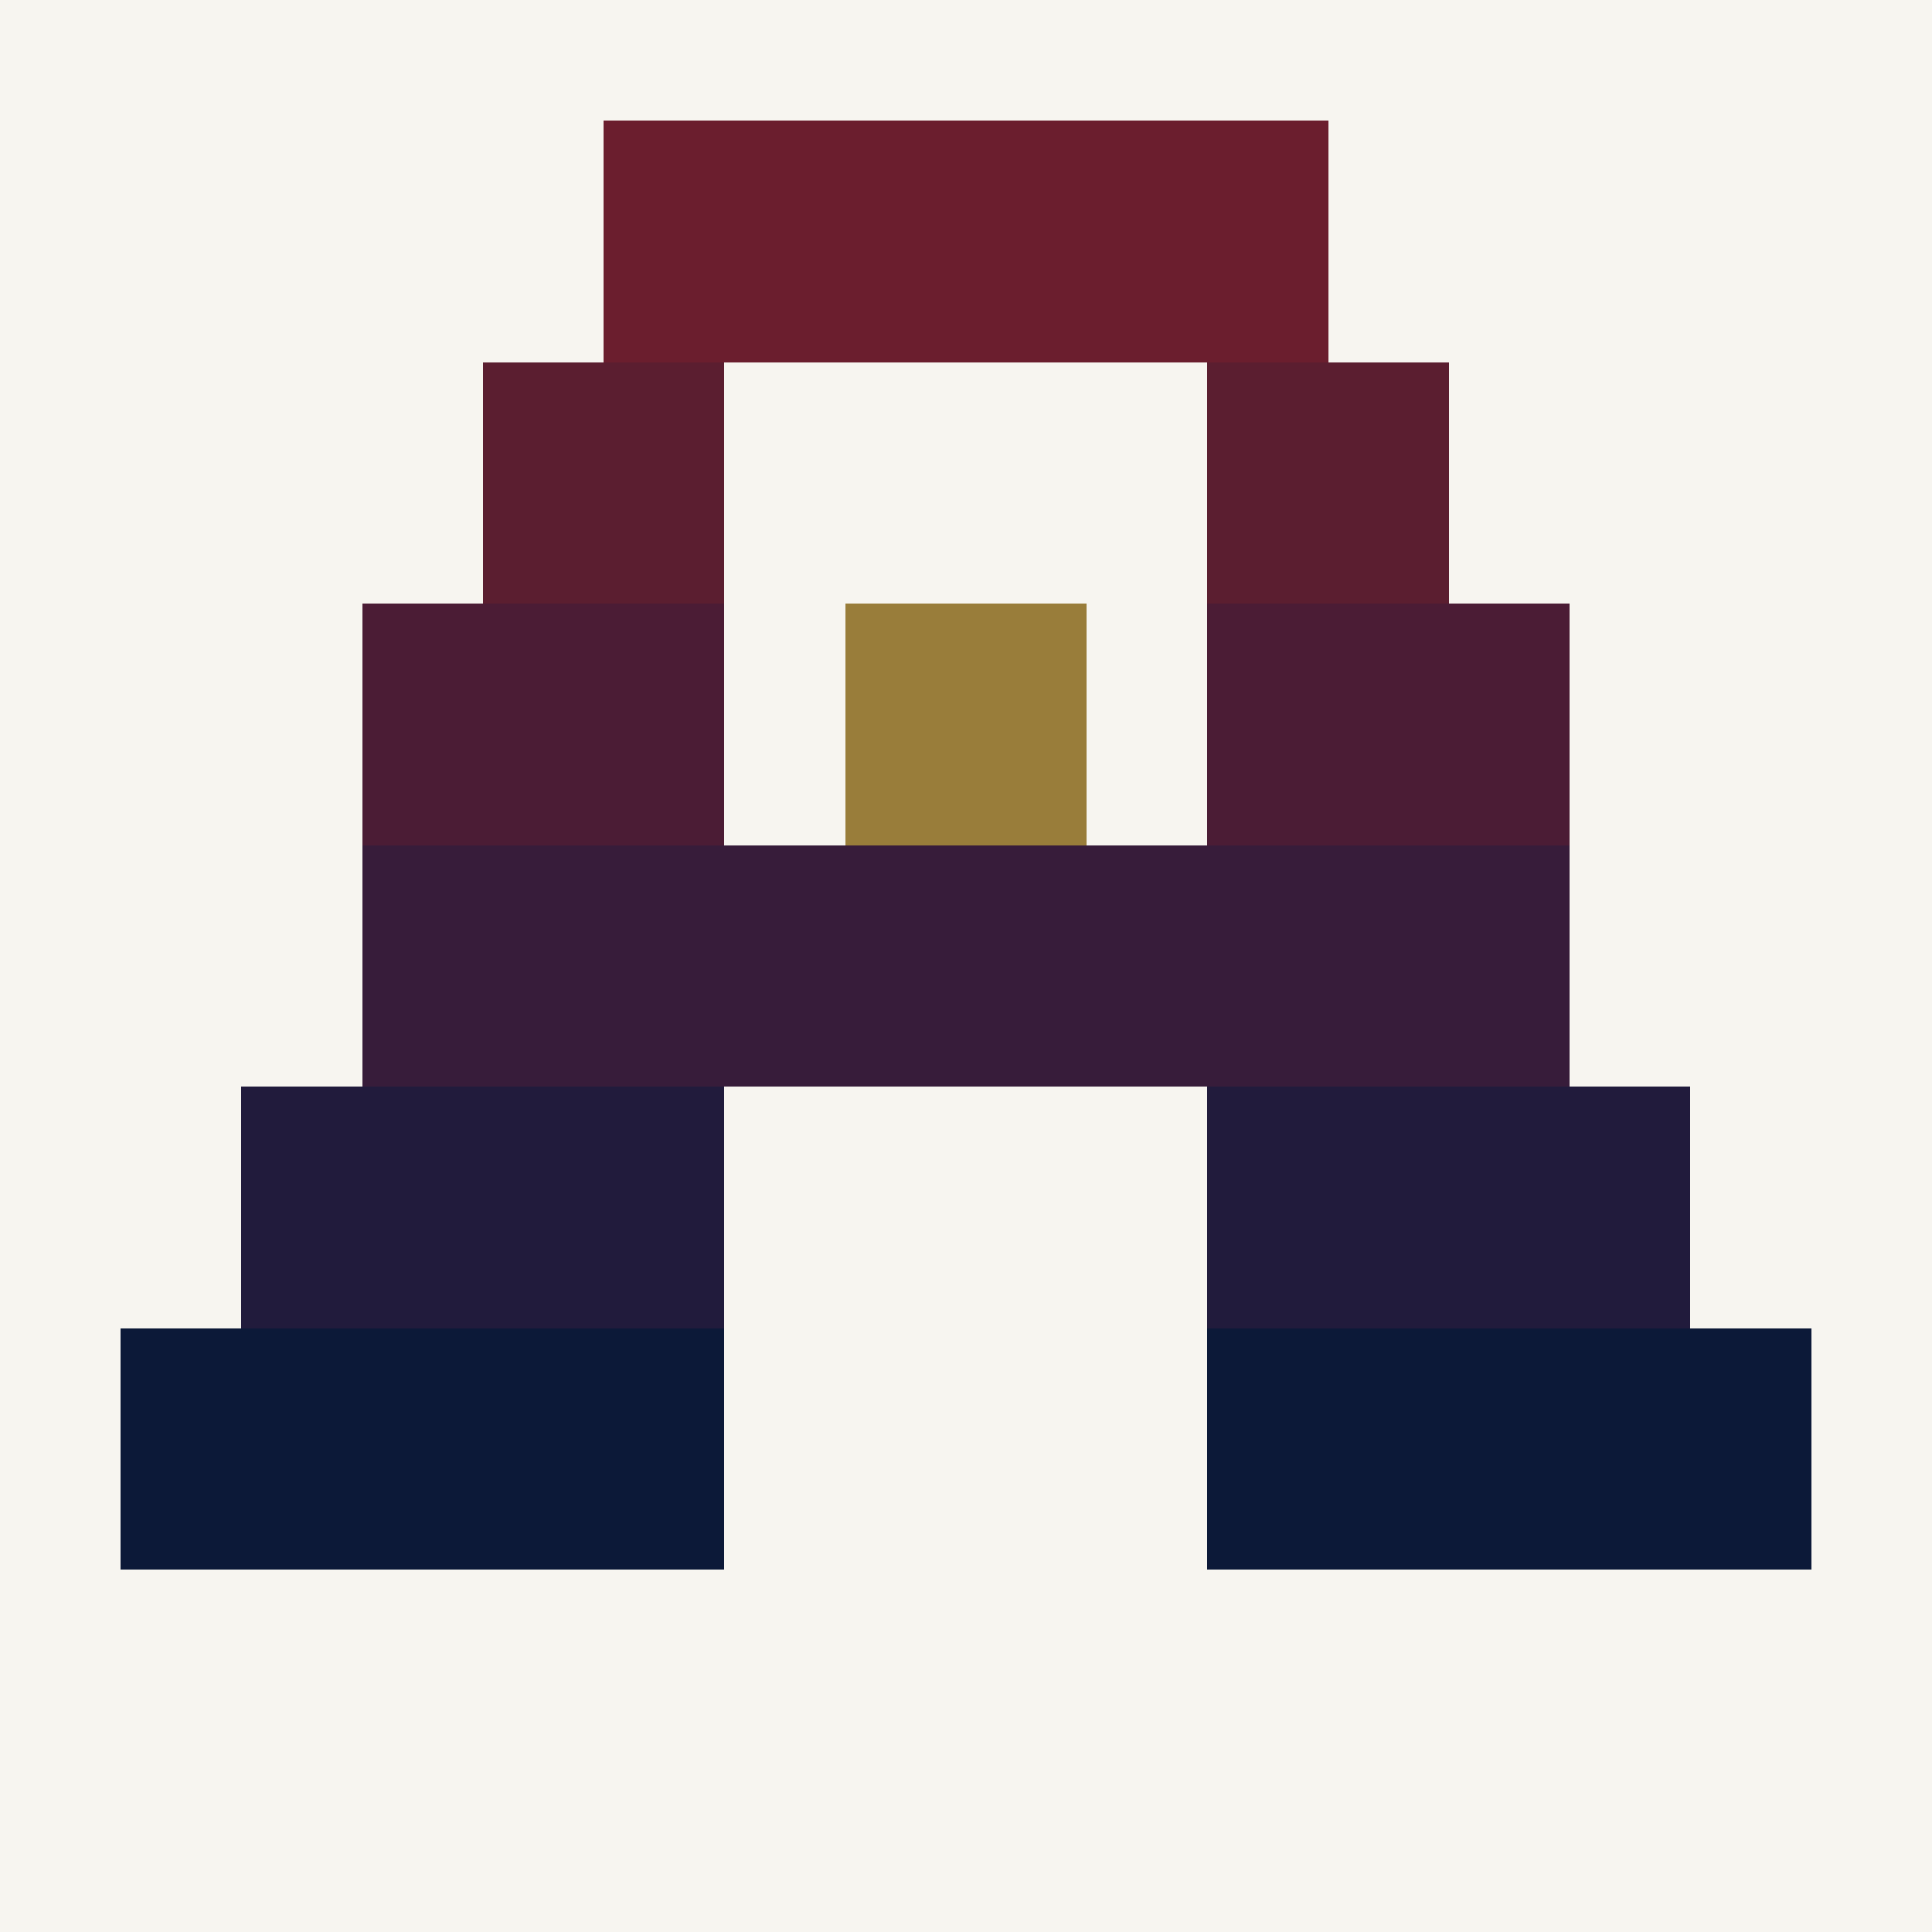
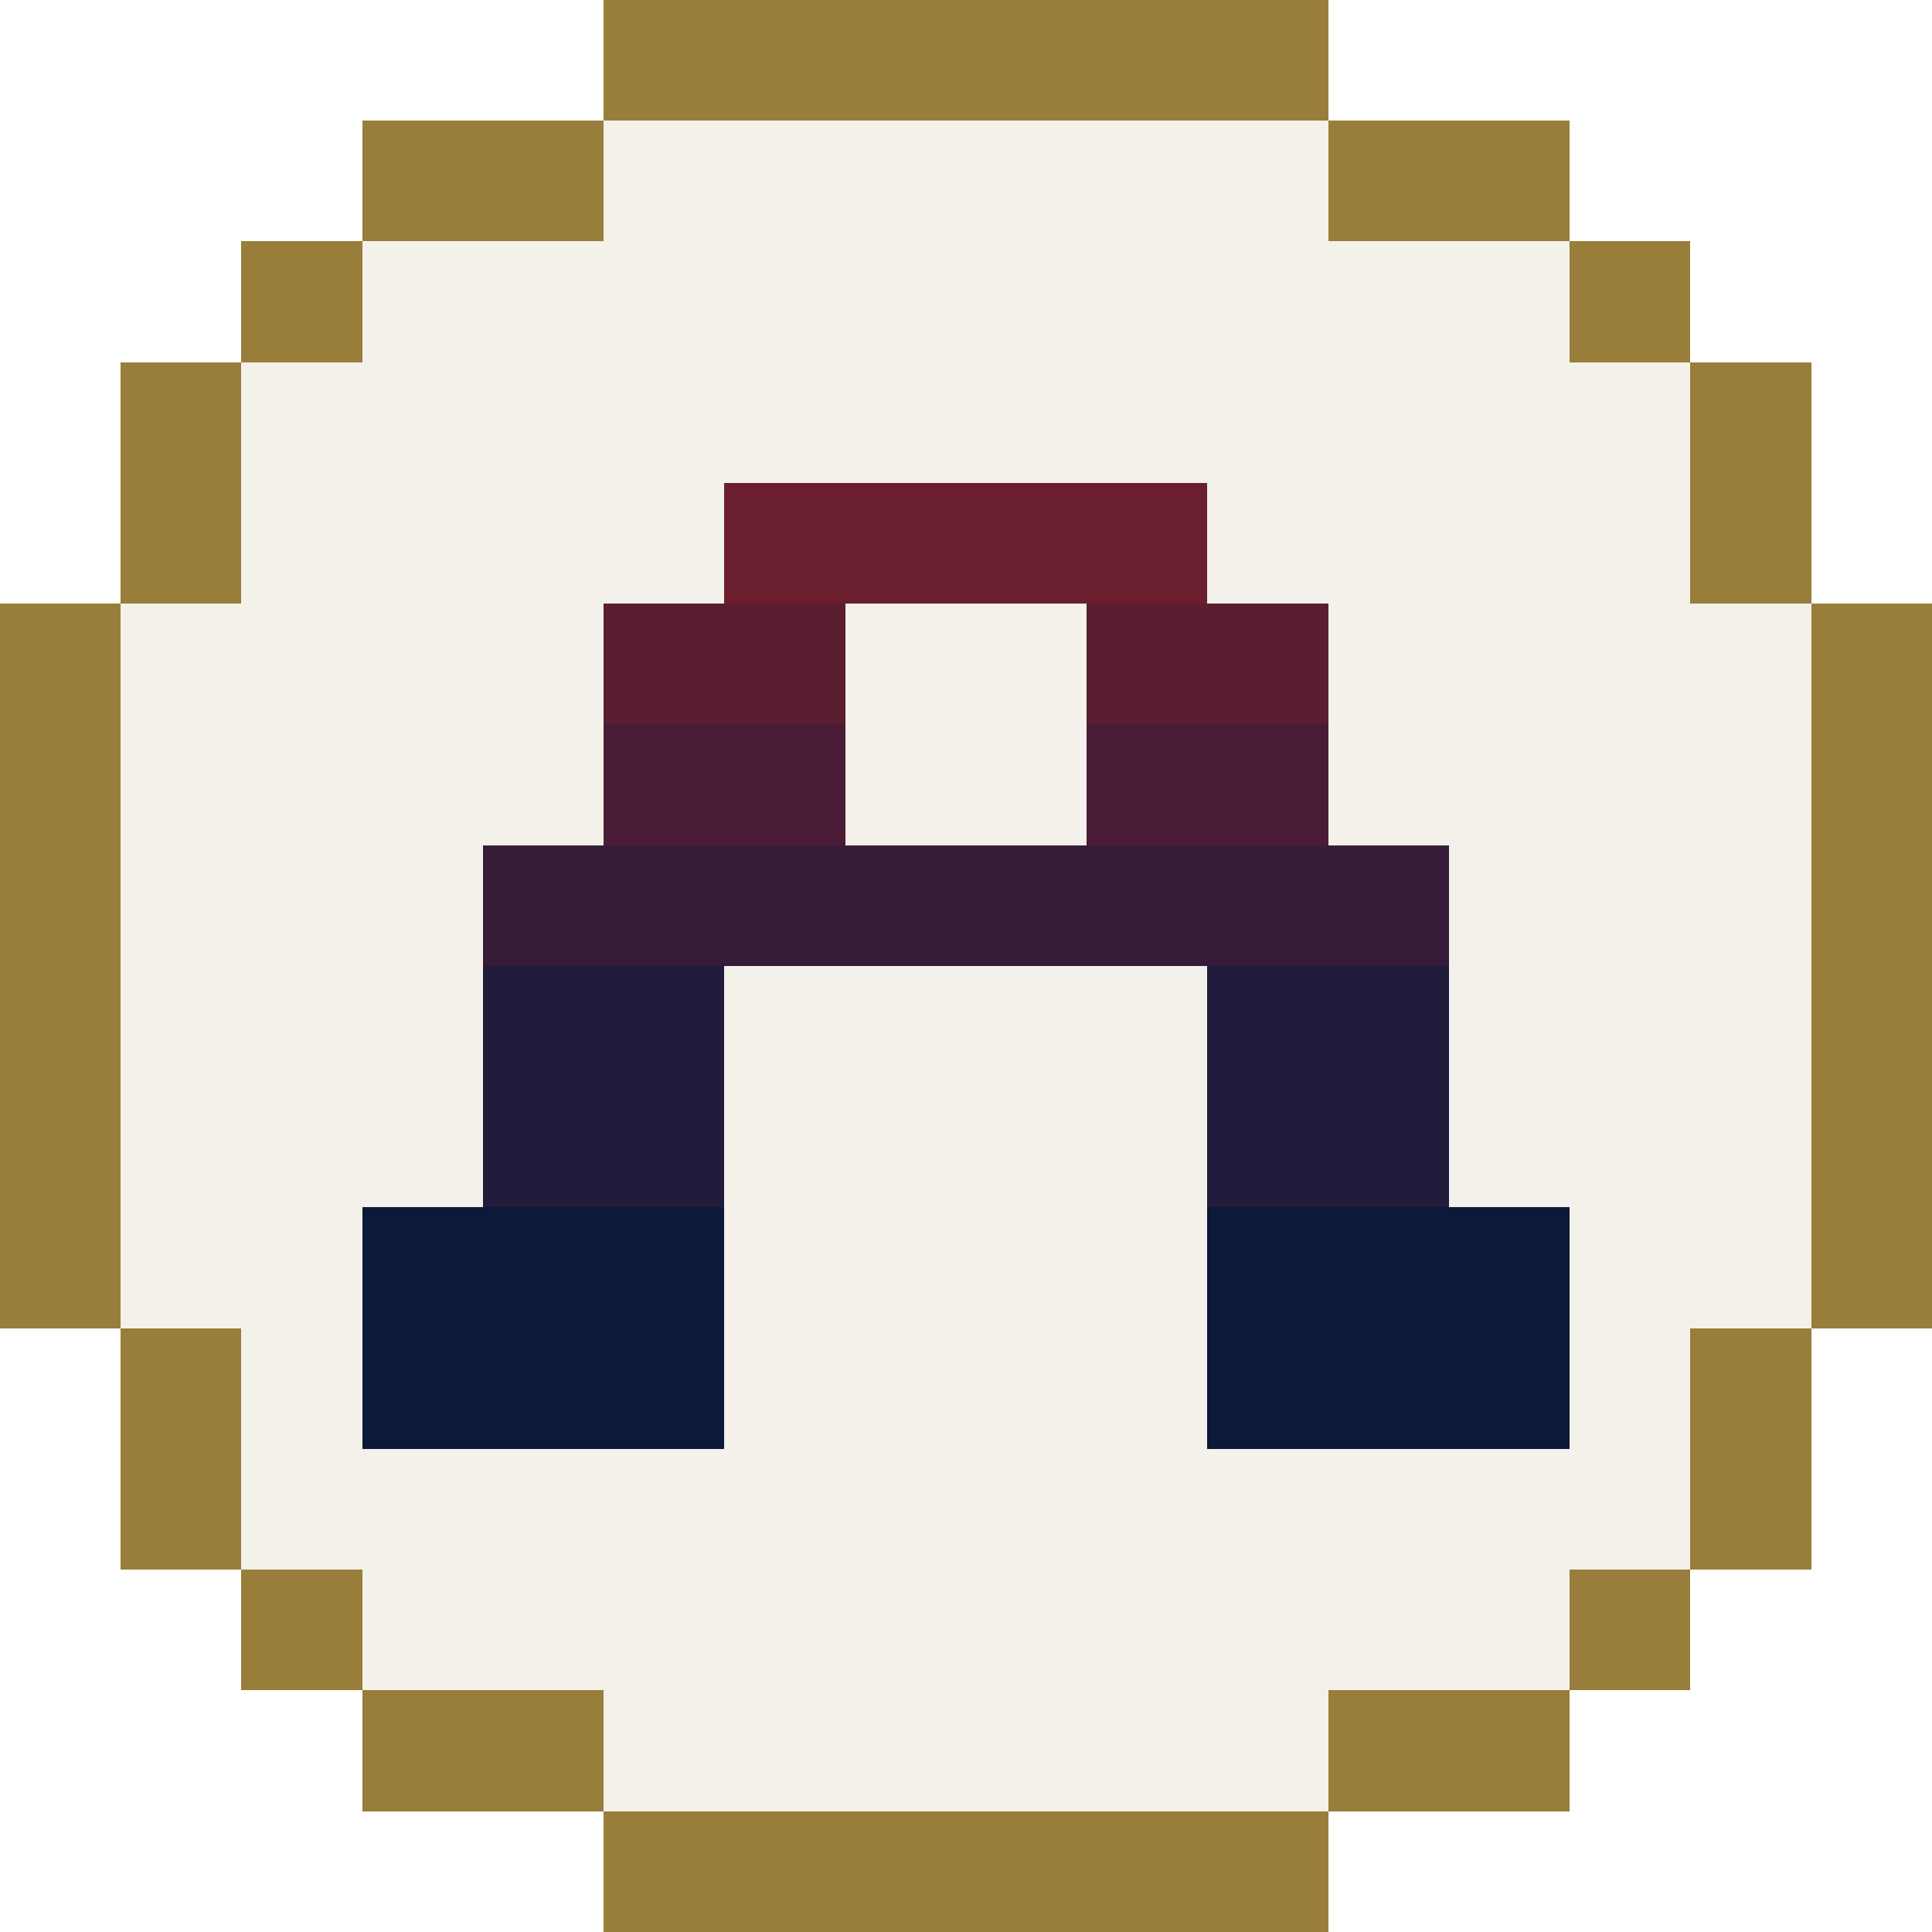
<svg xmlns="http://www.w3.org/2000/svg" viewBox="0 0 16 16" shape-rendering="crispEdges">
-   <rect width="16" height="16" fill="#F7F5F0" />
-   <rect data-part="tile" x="5" y="1" width="6" height="2" fill="#6B1E2E" />
-   <rect data-part="tile" x="4" y="3" width="2" height="2" fill="#5B1E30" />
-   <rect data-part="tile" x="10" y="3" width="2" height="2" fill="#5B1E30" />
-   <rect data-part="tile" x="3" y="5" width="3" height="2" fill="#4B1C35" />
-   <rect data-part="cell" x="7" y="5" width="2" height="2" fill="#997D3A" />
-   <rect data-part="tile" x="10" y="5" width="3" height="2" fill="#4B1C35" />
-   <rect data-part="tile" x="3" y="7" width="10" height="2" fill="#371C3A" />
-   <rect data-part="tile" x="2" y="9" width="4" height="2" fill="#211B3C" />
-   <rect data-part="tile" x="10" y="9" width="4" height="2" fill="#211B3C" />
-   <rect data-part="tile" x="1" y="11" width="5" height="2" fill="#0C1938" />
-   <rect data-part="tile" x="10" y="11" width="5" height="2" fill="#0C1938" />
+   <rect x="5" y="0" width="1" height="1" fill="#997D3A" />
+   <rect x="6" y="0" width="1" height="1" fill="#997D3A" />
+   <rect x="7" y="0" width="1" height="1" fill="#997D3A" />
+   <rect x="8" y="0" width="1" height="1" fill="#997D3A" />
+   <rect x="9" y="0" width="1" height="1" fill="#997D3A" />
+   <rect x="10" y="0" width="1" height="1" fill="#997D3A" />
+   <rect x="3" y="1" width="1" height="1" fill="#997D3A" />
+   <rect x="4" y="1" width="1" height="1" fill="#997D3A" />
+   <rect x="5" y="1" width="1" height="1" fill="#F3F1EA" />
+   <rect x="6" y="1" width="1" height="1" fill="#F3F1EA" />
+   <rect x="7" y="1" width="1" height="1" fill="#F3F1EA" />
+   <rect x="8" y="1" width="1" height="1" fill="#F3F1EA" />
+   <rect x="9" y="1" width="1" height="1" fill="#F3F1EA" />
+   <rect x="10" y="1" width="1" height="1" fill="#F3F1EA" />
+   <rect x="11" y="1" width="1" height="1" fill="#997D3A" />
+   <rect x="12" y="1" width="1" height="1" fill="#997D3A" />
+   <rect x="2" y="2" width="1" height="1" fill="#997D3A" />
+   <rect x="3" y="2" width="1" height="1" fill="#F3F1EA" />
+   <rect x="4" y="2" width="1" height="1" fill="#F3F1EA" />
+   <rect x="5" y="2" width="1" height="1" fill="#F3F1EA" />
+   <rect x="6" y="2" width="1" height="1" fill="#F3F1EA" />
+   <rect x="7" y="2" width="1" height="1" fill="#F3F1EA" />
+   <rect x="8" y="2" width="1" height="1" fill="#F3F1EA" />
+   <rect x="9" y="2" width="1" height="1" fill="#F3F1EA" />
+   <rect x="10" y="2" width="1" height="1" fill="#F3F1EA" />
+   <rect x="11" y="2" width="1" height="1" fill="#F3F1EA" />
+   <rect x="12" y="2" width="1" height="1" fill="#F3F1EA" />
+   <rect x="13" y="2" width="1" height="1" fill="#997D3A" />
+   <rect x="1" y="3" width="1" height="1" fill="#997D3A" />
+   <rect x="2" y="3" width="1" height="1" fill="#F3F1EA" />
+   <rect x="3" y="3" width="1" height="1" fill="#F3F1EA" />
+   <rect x="4" y="3" width="1" height="1" fill="#F3F1EA" />
+   <rect x="5" y="3" width="1" height="1" fill="#F3F1EA" />
+   <rect x="6" y="3" width="1" height="1" fill="#F3F1EA" />
+   <rect x="7" y="3" width="1" height="1" fill="#F3F1EA" />
+   <rect x="8" y="3" width="1" height="1" fill="#F3F1EA" />
+   <rect x="9" y="3" width="1" height="1" fill="#F3F1EA" />
+   <rect x="10" y="3" width="1" height="1" fill="#F3F1EA" />
+   <rect x="11" y="3" width="1" height="1" fill="#F3F1EA" />
+   <rect x="12" y="3" width="1" height="1" fill="#F3F1EA" />
+   <rect x="13" y="3" width="1" height="1" fill="#F3F1EA" />
+   <rect x="14" y="3" width="1" height="1" fill="#997D3A" />
+   <rect x="1" y="4" width="1" height="1" fill="#997D3A" />
+   <rect x="2" y="4" width="1" height="1" fill="#F3F1EA" />
+   <rect x="3" y="4" width="1" height="1" fill="#F3F1EA" />
+   <rect x="4" y="4" width="1" height="1" fill="#F3F1EA" />
+   <rect x="5" y="4" width="1" height="1" fill="#F3F1EA" />
+   <rect x="6" y="4" width="1" height="1" fill="#6B1E2E" />
+   <rect x="7" y="4" width="1" height="1" fill="#6B1E2E" />
+   <rect x="8" y="4" width="1" height="1" fill="#6B1E2E" />
+   <rect x="9" y="4" width="1" height="1" fill="#6B1E2E" />
+   <rect x="10" y="4" width="1" height="1" fill="#F3F1EA" />
+   <rect x="11" y="4" width="1" height="1" fill="#F3F1EA" />
+   <rect x="12" y="4" width="1" height="1" fill="#F3F1EA" />
+   <rect x="13" y="4" width="1" height="1" fill="#F3F1EA" />
+   <rect x="14" y="4" width="1" height="1" fill="#997D3A" />
+   <rect x="0" y="5" width="1" height="1" fill="#997D3A" />
+   <rect x="1" y="5" width="1" height="1" fill="#F3F1EA" />
+   <rect x="2" y="5" width="1" height="1" fill="#F3F1EA" />
+   <rect x="3" y="5" width="1" height="1" fill="#F3F1EA" />
+   <rect x="4" y="5" width="1" height="1" fill="#F3F1EA" />
+   <rect x="5" y="5" width="1" height="1" fill="#5B1E30" />
+   <rect x="6" y="5" width="1" height="1" fill="#5B1E30" />
+   <rect x="7" y="5" width="1" height="1" fill="#F3F1EA" />
+   <rect x="8" y="5" width="1" height="1" fill="#F3F1EA" />
+   <rect x="9" y="5" width="1" height="1" fill="#5B1E30" />
+   <rect x="10" y="5" width="1" height="1" fill="#5B1E30" />
+   <rect x="11" y="5" width="1" height="1" fill="#F3F1EA" />
+   <rect x="12" y="5" width="1" height="1" fill="#F3F1EA" />
+   <rect x="13" y="5" width="1" height="1" fill="#F3F1EA" />
+   <rect x="14" y="5" width="1" height="1" fill="#F3F1EA" />
+   <rect x="15" y="5" width="1" height="1" fill="#997D3A" />
+   <rect x="0" y="6" width="1" height="1" fill="#997D3A" />
+   <rect x="1" y="6" width="1" height="1" fill="#F3F1EA" />
+   <rect x="2" y="6" width="1" height="1" fill="#F3F1EA" />
+   <rect x="3" y="6" width="1" height="1" fill="#F3F1EA" />
+   <rect x="4" y="6" width="1" height="1" fill="#F3F1EA" />
+   <rect x="5" y="6" width="1" height="1" fill="#4B1C35" />
+   <rect x="6" y="6" width="1" height="1" fill="#4B1C35" />
+   <rect x="7" y="6" width="1" height="1" fill="#F3F1EA" />
+   <rect x="8" y="6" width="1" height="1" fill="#F3F1EA" />
+   <rect x="9" y="6" width="1" height="1" fill="#4B1C35" />
+   <rect x="10" y="6" width="1" height="1" fill="#4B1C35" />
+   <rect x="11" y="6" width="1" height="1" fill="#F3F1EA" />
+   <rect x="12" y="6" width="1" height="1" fill="#F3F1EA" />
+   <rect x="13" y="6" width="1" height="1" fill="#F3F1EA" />
+   <rect x="14" y="6" width="1" height="1" fill="#F3F1EA" />
+   <rect x="15" y="6" width="1" height="1" fill="#997D3A" />
+   <rect x="0" y="7" width="1" height="1" fill="#997D3A" />
+   <rect x="1" y="7" width="1" height="1" fill="#F3F1EA" />
+   <rect x="2" y="7" width="1" height="1" fill="#F3F1EA" />
+   <rect x="3" y="7" width="1" height="1" fill="#F3F1EA" />
+   <rect x="4" y="7" width="1" height="1" fill="#371C3A" />
+   <rect x="5" y="7" width="1" height="1" fill="#371C3A" />
+   <rect x="6" y="7" width="1" height="1" fill="#371C3A" />
+   <rect x="7" y="7" width="1" height="1" fill="#371C3A" />
+   <rect x="8" y="7" width="1" height="1" fill="#371C3A" />
+   <rect x="9" y="7" width="1" height="1" fill="#371C3A" />
+   <rect x="10" y="7" width="1" height="1" fill="#371C3A" />
+   <rect x="11" y="7" width="1" height="1" fill="#371C3A" />
+   <rect x="12" y="7" width="1" height="1" fill="#F3F1EA" />
+   <rect x="13" y="7" width="1" height="1" fill="#F3F1EA" />
+   <rect x="14" y="7" width="1" height="1" fill="#F3F1EA" />
+   <rect x="15" y="7" width="1" height="1" fill="#997D3A" />
+   <rect x="0" y="8" width="1" height="1" fill="#997D3A" />
+   <rect x="1" y="8" width="1" height="1" fill="#F3F1EA" />
+   <rect x="2" y="8" width="1" height="1" fill="#F3F1EA" />
+   <rect x="3" y="8" width="1" height="1" fill="#F3F1EA" />
+   <rect x="4" y="8" width="1" height="1" fill="#211B3C" />
+   <rect x="5" y="8" width="1" height="1" fill="#211B3C" />
+   <rect x="6" y="8" width="1" height="1" fill="#F3F1EA" />
+   <rect x="7" y="8" width="1" height="1" fill="#F3F1EA" />
+   <rect x="8" y="8" width="1" height="1" fill="#F3F1EA" />
+   <rect x="9" y="8" width="1" height="1" fill="#F3F1EA" />
+   <rect x="10" y="8" width="1" height="1" fill="#211B3C" />
+   <rect x="11" y="8" width="1" height="1" fill="#211B3C" />
+   <rect x="12" y="8" width="1" height="1" fill="#F3F1EA" />
+   <rect x="13" y="8" width="1" height="1" fill="#F3F1EA" />
+   <rect x="14" y="8" width="1" height="1" fill="#F3F1EA" />
+   <rect x="15" y="8" width="1" height="1" fill="#997D3A" />
+   <rect x="0" y="9" width="1" height="1" fill="#997D3A" />
+   <rect x="1" y="9" width="1" height="1" fill="#F3F1EA" />
+   <rect x="2" y="9" width="1" height="1" fill="#F3F1EA" />
+   <rect x="3" y="9" width="1" height="1" fill="#F3F1EA" />
+   <rect x="4" y="9" width="1" height="1" fill="#211B3C" />
+   <rect x="5" y="9" width="1" height="1" fill="#211B3C" />
+   <rect x="6" y="9" width="1" height="1" fill="#F3F1EA" />
+   <rect x="7" y="9" width="1" height="1" fill="#F3F1EA" />
+   <rect x="8" y="9" width="1" height="1" fill="#F3F1EA" />
+   <rect x="9" y="9" width="1" height="1" fill="#F3F1EA" />
+   <rect x="10" y="9" width="1" height="1" fill="#211B3C" />
+   <rect x="11" y="9" width="1" height="1" fill="#211B3C" />
+   <rect x="12" y="9" width="1" height="1" fill="#F3F1EA" />
+   <rect x="13" y="9" width="1" height="1" fill="#F3F1EA" />
+   <rect x="14" y="9" width="1" height="1" fill="#F3F1EA" />
+   <rect x="15" y="9" width="1" height="1" fill="#997D3A" />
+   <rect x="0" y="10" width="1" height="1" fill="#997D3A" />
+   <rect x="1" y="10" width="1" height="1" fill="#F3F1EA" />
+   <rect x="2" y="10" width="1" height="1" fill="#F3F1EA" />
+   <rect x="3" y="10" width="1" height="1" fill="#0C1938" />
+   <rect x="4" y="10" width="1" height="1" fill="#0C1938" />
+   <rect x="5" y="10" width="1" height="1" fill="#0C1938" />
+   <rect x="6" y="10" width="1" height="1" fill="#F3F1EA" />
+   <rect x="7" y="10" width="1" height="1" fill="#F3F1EA" />
+   <rect x="8" y="10" width="1" height="1" fill="#F3F1EA" />
+   <rect x="9" y="10" width="1" height="1" fill="#F3F1EA" />
+   <rect x="10" y="10" width="1" height="1" fill="#0C1938" />
+   <rect x="11" y="10" width="1" height="1" fill="#0C1938" />
+   <rect x="12" y="10" width="1" height="1" fill="#0C1938" />
+   <rect x="13" y="10" width="1" height="1" fill="#F3F1EA" />
+   <rect x="14" y="10" width="1" height="1" fill="#F3F1EA" />
+   <rect x="15" y="10" width="1" height="1" fill="#997D3A" />
+   <rect x="1" y="11" width="1" height="1" fill="#997D3A" />
+   <rect x="2" y="11" width="1" height="1" fill="#F3F1EA" />
+   <rect x="3" y="11" width="1" height="1" fill="#0C1938" />
+   <rect x="4" y="11" width="1" height="1" fill="#0C1938" />
+   <rect x="5" y="11" width="1" height="1" fill="#0C1938" />
+   <rect x="6" y="11" width="1" height="1" fill="#F3F1EA" />
+   <rect x="7" y="11" width="1" height="1" fill="#F3F1EA" />
+   <rect x="8" y="11" width="1" height="1" fill="#F3F1EA" />
+   <rect x="9" y="11" width="1" height="1" fill="#F3F1EA" />
+   <rect x="10" y="11" width="1" height="1" fill="#0C1938" />
+   <rect x="11" y="11" width="1" height="1" fill="#0C1938" />
+   <rect x="12" y="11" width="1" height="1" fill="#0C1938" />
+   <rect x="13" y="11" width="1" height="1" fill="#F3F1EA" />
+   <rect x="14" y="11" width="1" height="1" fill="#997D3A" />
+   <rect x="1" y="12" width="1" height="1" fill="#997D3A" />
+   <rect x="2" y="12" width="1" height="1" fill="#F3F1EA" />
+   <rect x="3" y="12" width="1" height="1" fill="#F3F1EA" />
+   <rect x="4" y="12" width="1" height="1" fill="#F3F1EA" />
+   <rect x="5" y="12" width="1" height="1" fill="#F3F1EA" />
+   <rect x="6" y="12" width="1" height="1" fill="#F3F1EA" />
+   <rect x="7" y="12" width="1" height="1" fill="#F3F1EA" />
+   <rect x="8" y="12" width="1" height="1" fill="#F3F1EA" />
+   <rect x="9" y="12" width="1" height="1" fill="#F3F1EA" />
+   <rect x="10" y="12" width="1" height="1" fill="#F3F1EA" />
+   <rect x="11" y="12" width="1" height="1" fill="#F3F1EA" />
+   <rect x="12" y="12" width="1" height="1" fill="#F3F1EA" />
+   <rect x="13" y="12" width="1" height="1" fill="#F3F1EA" />
+   <rect x="14" y="12" width="1" height="1" fill="#997D3A" />
+   <rect x="2" y="13" width="1" height="1" fill="#997D3A" />
+   <rect x="3" y="13" width="1" height="1" fill="#F3F1EA" />
+   <rect x="4" y="13" width="1" height="1" fill="#F3F1EA" />
+   <rect x="5" y="13" width="1" height="1" fill="#F3F1EA" />
+   <rect x="6" y="13" width="1" height="1" fill="#F3F1EA" />
+   <rect x="7" y="13" width="1" height="1" fill="#F3F1EA" />
+   <rect x="8" y="13" width="1" height="1" fill="#F3F1EA" />
+   <rect x="9" y="13" width="1" height="1" fill="#F3F1EA" />
+   <rect x="10" y="13" width="1" height="1" fill="#F3F1EA" />
+   <rect x="11" y="13" width="1" height="1" fill="#F3F1EA" />
+   <rect x="12" y="13" width="1" height="1" fill="#F3F1EA" />
+   <rect x="13" y="13" width="1" height="1" fill="#997D3A" />
+   <rect x="3" y="14" width="1" height="1" fill="#997D3A" />
+   <rect x="4" y="14" width="1" height="1" fill="#997D3A" />
+   <rect x="5" y="14" width="1" height="1" fill="#F3F1EA" />
+   <rect x="6" y="14" width="1" height="1" fill="#F3F1EA" />
+   <rect x="7" y="14" width="1" height="1" fill="#F3F1EA" />
+   <rect x="8" y="14" width="1" height="1" fill="#F3F1EA" />
+   <rect x="9" y="14" width="1" height="1" fill="#F3F1EA" />
+   <rect x="10" y="14" width="1" height="1" fill="#F3F1EA" />
+   <rect x="11" y="14" width="1" height="1" fill="#997D3A" />
+   <rect x="12" y="14" width="1" height="1" fill="#997D3A" />
+   <rect x="5" y="15" width="1" height="1" fill="#997D3A" />
+   <rect x="6" y="15" width="1" height="1" fill="#997D3A" />
+   <rect x="7" y="15" width="1" height="1" fill="#997D3A" />
+   <rect x="8" y="15" width="1" height="1" fill="#997D3A" />
+   <rect x="9" y="15" width="1" height="1" fill="#997D3A" />
+   <rect x="10" y="15" width="1" height="1" fill="#997D3A" />
</svg>
